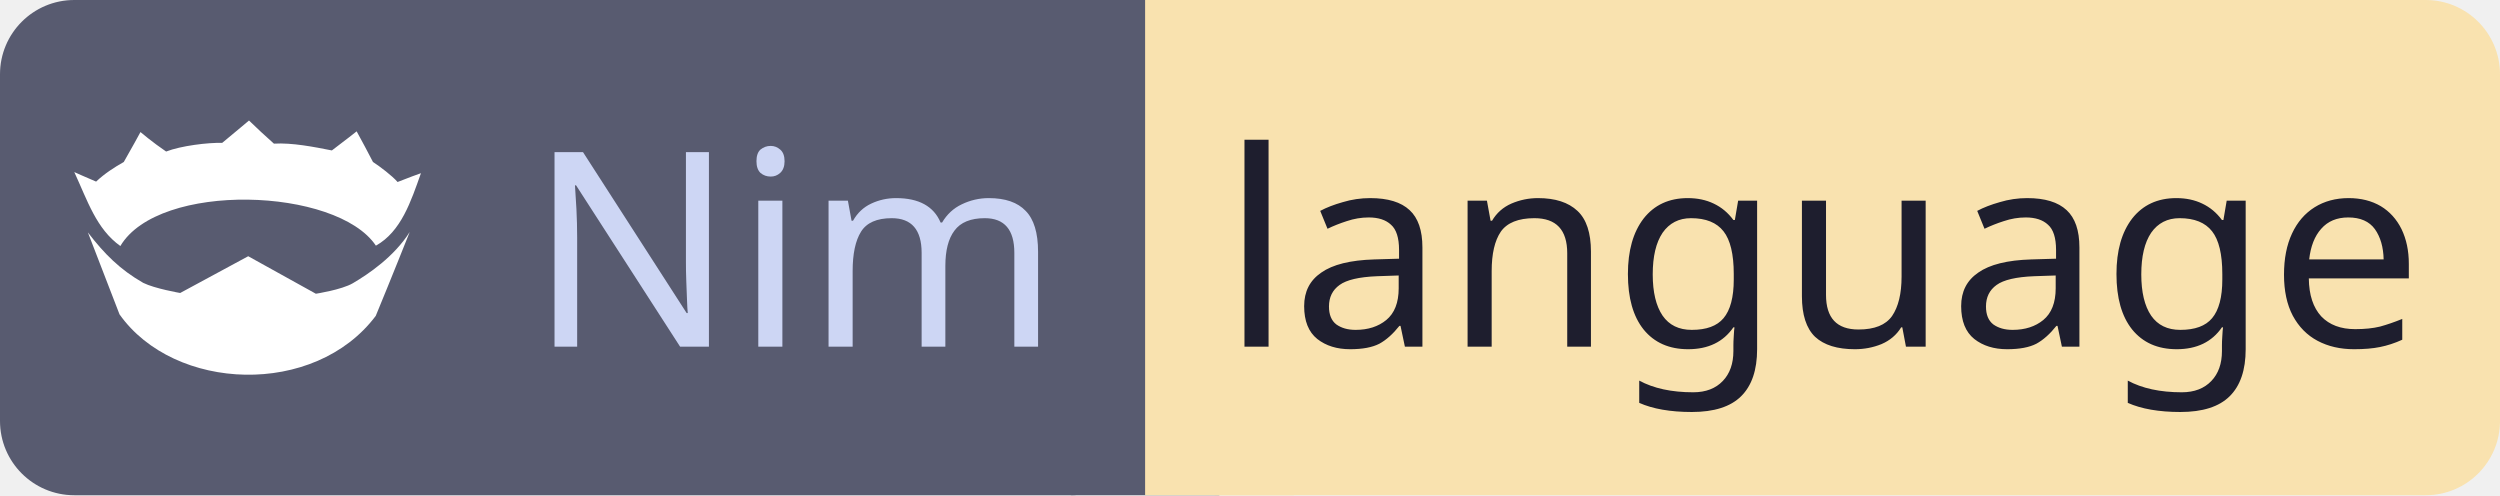
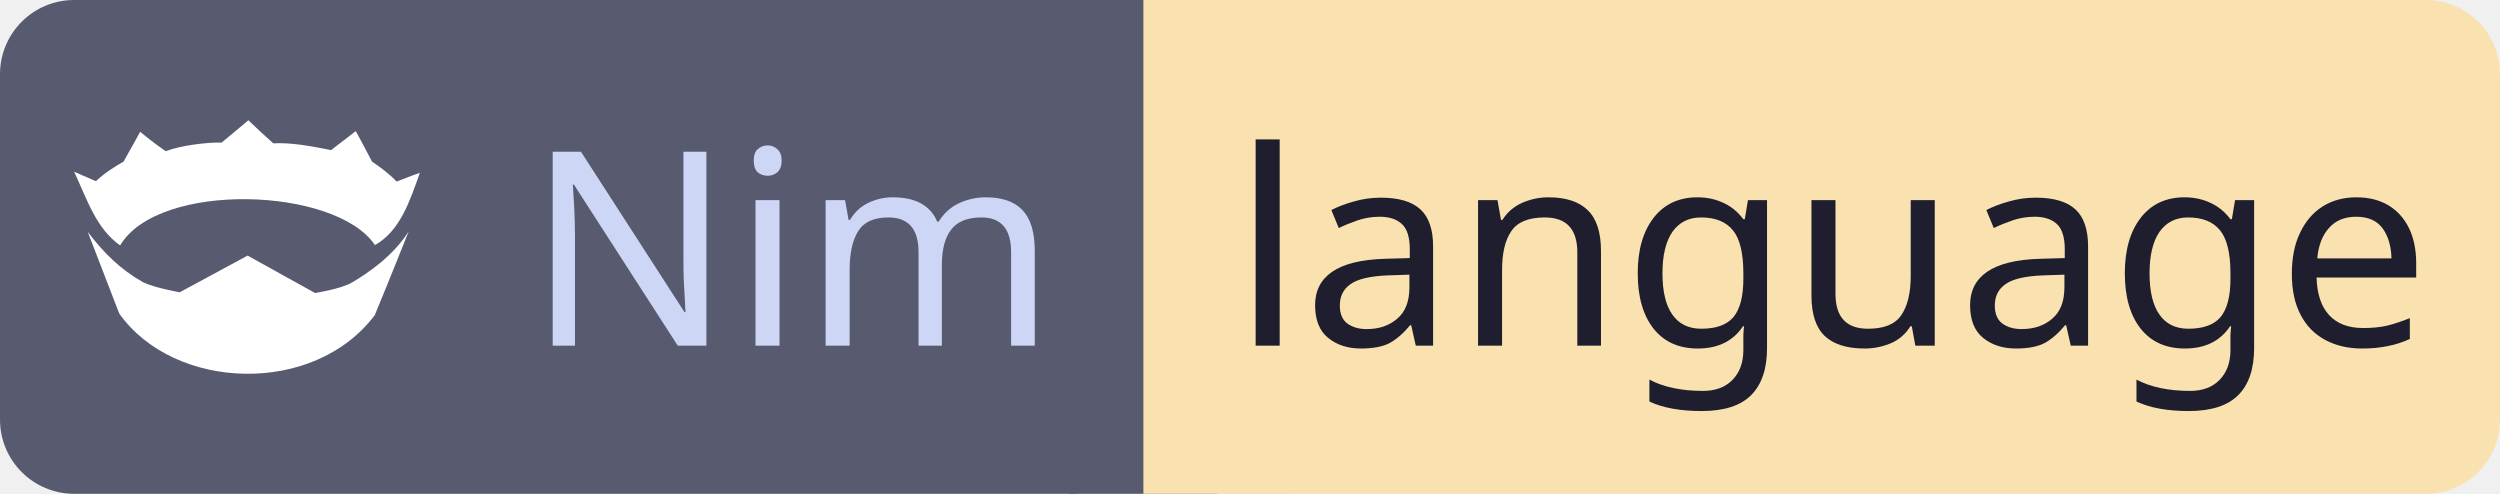
- <svg xmlns="http://www.w3.org/2000/svg" id="nim" width="107.02" height="21.2" viewBox="0 0 107.02 21.2">
+ <svg xmlns="http://www.w3.org/2000/svg" id="nim" width="110.57" height="21.84" viewBox="0 0 110.57 21.84">
  <g shape-rendering="geometricPrecision">
-     <rect x="0" width="49.02" height="21.2" fill="#585b70" rx="3.18" ry="3.18" />
-     <rect x="49.02" width="58" height="21.2" fill="#f9e2af" rx="3.18" ry="3.18" />
-     <rect x="45.84" width="6.36" height="21.2" fill="#585b70" rx="0" ry="0" />
-     <rect x="49.02" width="6.36" height="21.2" fill="#f9e2af" rx="0" ry="0" />
+     <rect x="0" width="50.57" height="21.84" fill="#585b70" rx="3.28" ry="3.28" />
+     <rect x="50.57" width="60" height="21.84" fill="#f9e2af" rx="3.28" ry="3.28" />
+     <rect x="47.29" width="6.55" height="21.84" fill="#585b70" rx="0" ry="0" />
+     <rect x="50.57" width="6.55" height="21.84" fill="#f9e2af" rx="0" ry="0" />
  </g>
  <g text-anchor="middle" shape-rendering="geometricPrecision">
-     <text fill="#cdd6f4" font-size="11.66" font-family="sans-serif" style="font-weight: 500" x="34.0" y="14.84">Nim</text>
-     <text fill="#1e1e2e" font-size="11.66" font-family="sans-serif" style="font-weight: 500" x="78.0" y="14.84">language</text>
+     <text fill="#cdd6f4" font-size="12.01" font-family="sans-serif" style="font-weight: 500" x="35.0" y="15.29">Nim</text>
+     <text fill="#1e1e2e" font-size="12.01" font-family="sans-serif" style="font-weight: 500" x="81.0" y="15.29">language</text>
  </g>
  <g shape-rendering="geometricPrecision">
-     <svg width="14.84" height="14.84" viewBox="0 0 24 24" x="3.18" y="3.18" fill="none">
+     <svg width="15.29" height="15.29" viewBox="0 0 24 24" x="3.28" y="3.28" fill="none">
      <path fill="#ffffff" d="M12.095 3.2s-.92.778-1.857 1.55c-.964-.032-2.856.199-3.88.598C5.412 4.708 4.582 4 4.582 4s-.709 1.305-1.154 2.07c-.662.377-1.325.8-1.917 1.36C.824 7.14.026 6.782 0 6.77c.911 1.967 1.524 3.936 3.19 5.12 2.654-4.483 14.983-4.07 17.691-.025 1.75-.977 2.43-3.078 3.119-5.018-.075.026-1.012.362-1.619.61-.363-.423-1.217-1.072-1.702-1.385a96.008 96.008 0 00-1.131-2.122s-.794.632-1.715 1.322c-1.243-.246-2.747-.544-4.012-.47A52.988 52.988 0 0112.095 3.2zM.942 10.95l2.189 5.67c3.801 5.367 13.508 5.74 17.74.105 1.001-2.415 2.352-5.808 2.352-5.808-1.086 1.72-2.852 2.909-3.94 3.549-.774.453-2.558.727-2.558.727l-4.684-2.597-4.71 2.545s-1.761-.303-2.558-.701c-1.608-.92-2.69-2.004-3.83-3.49z" />
    </svg>
  </g>
</svg>
